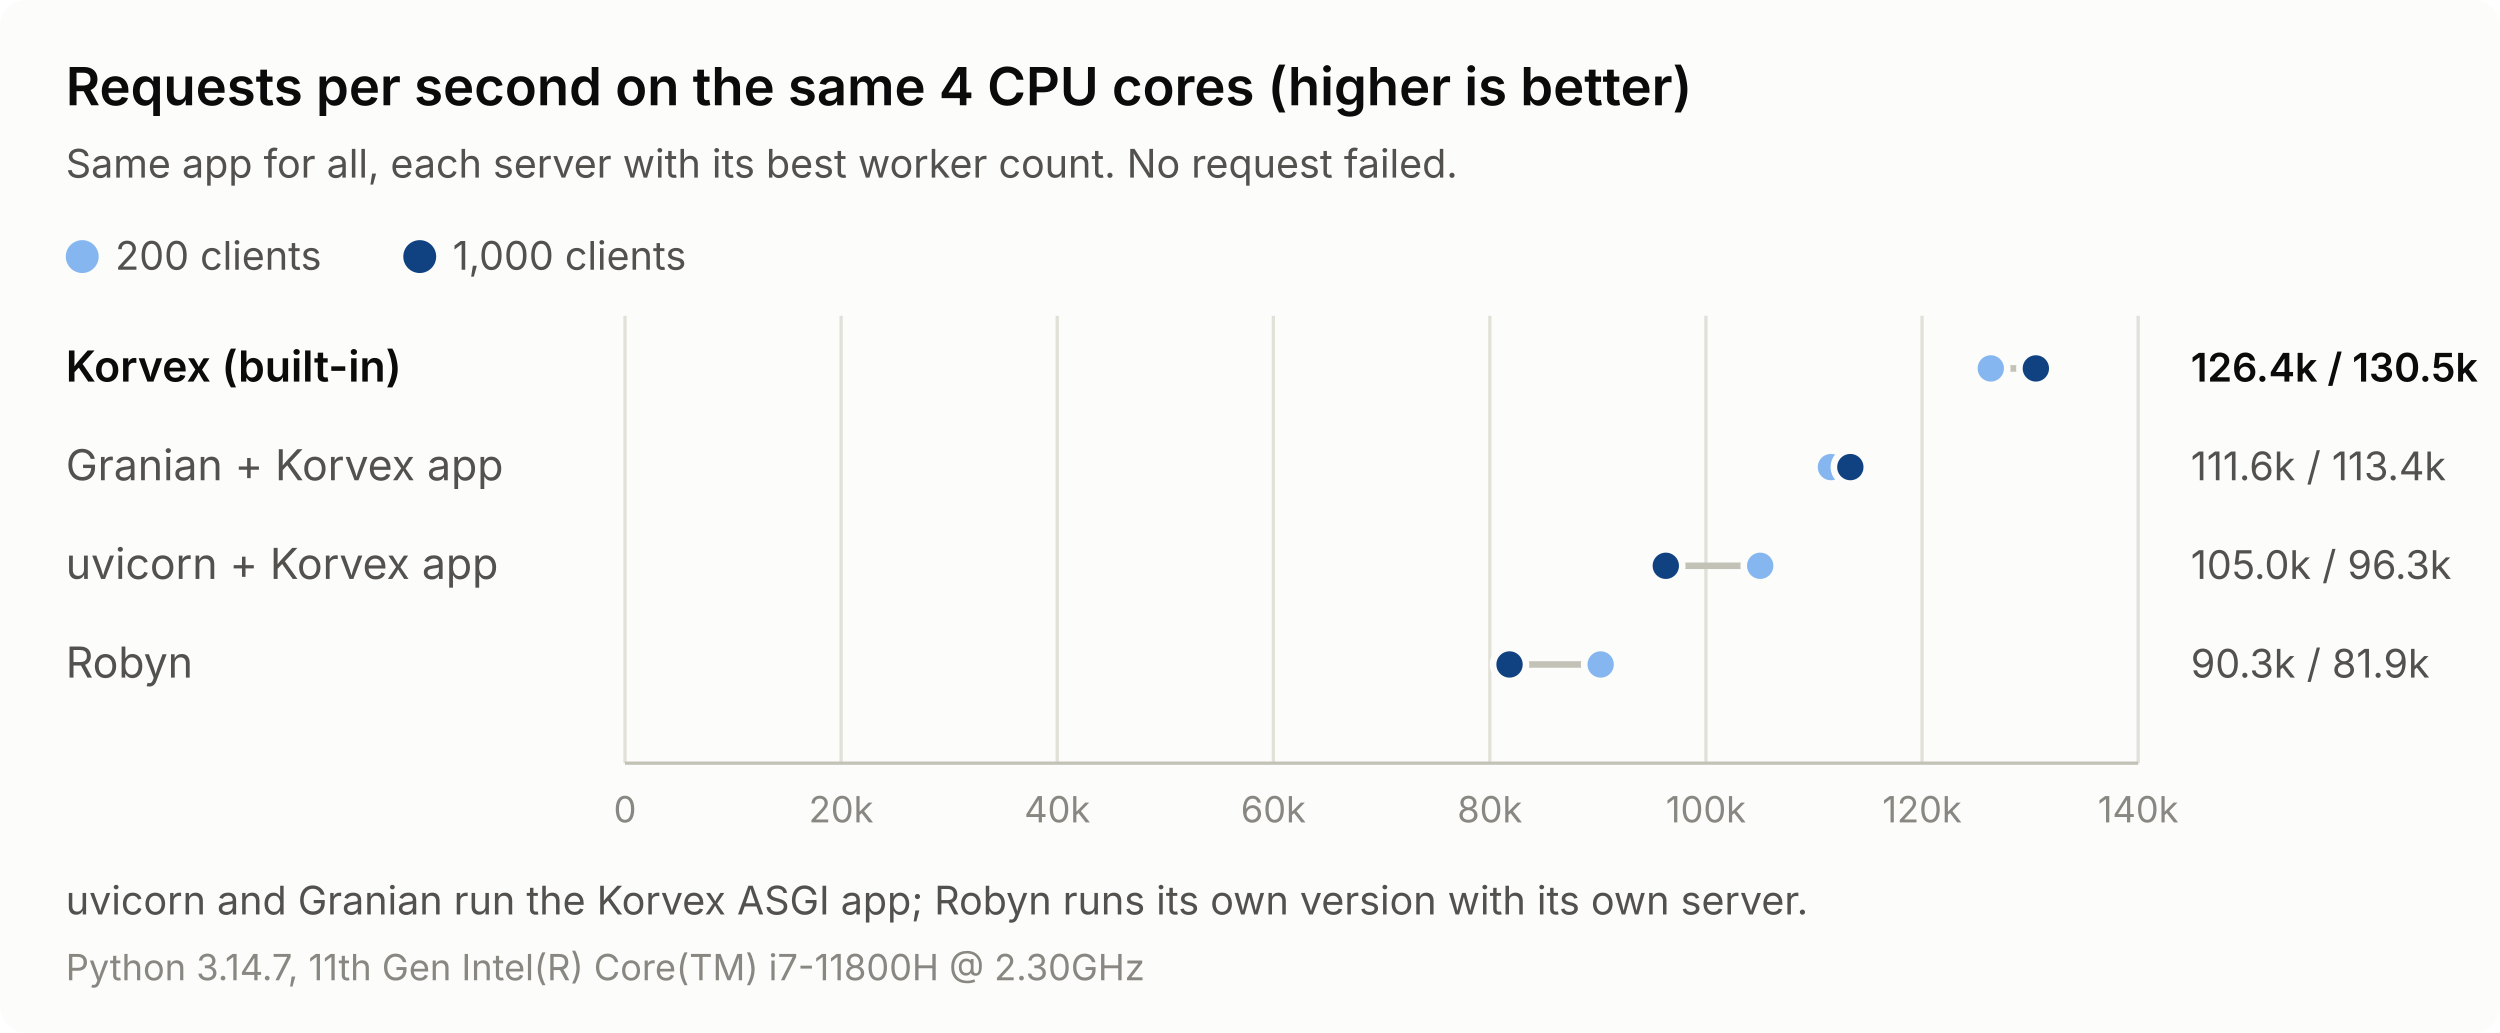
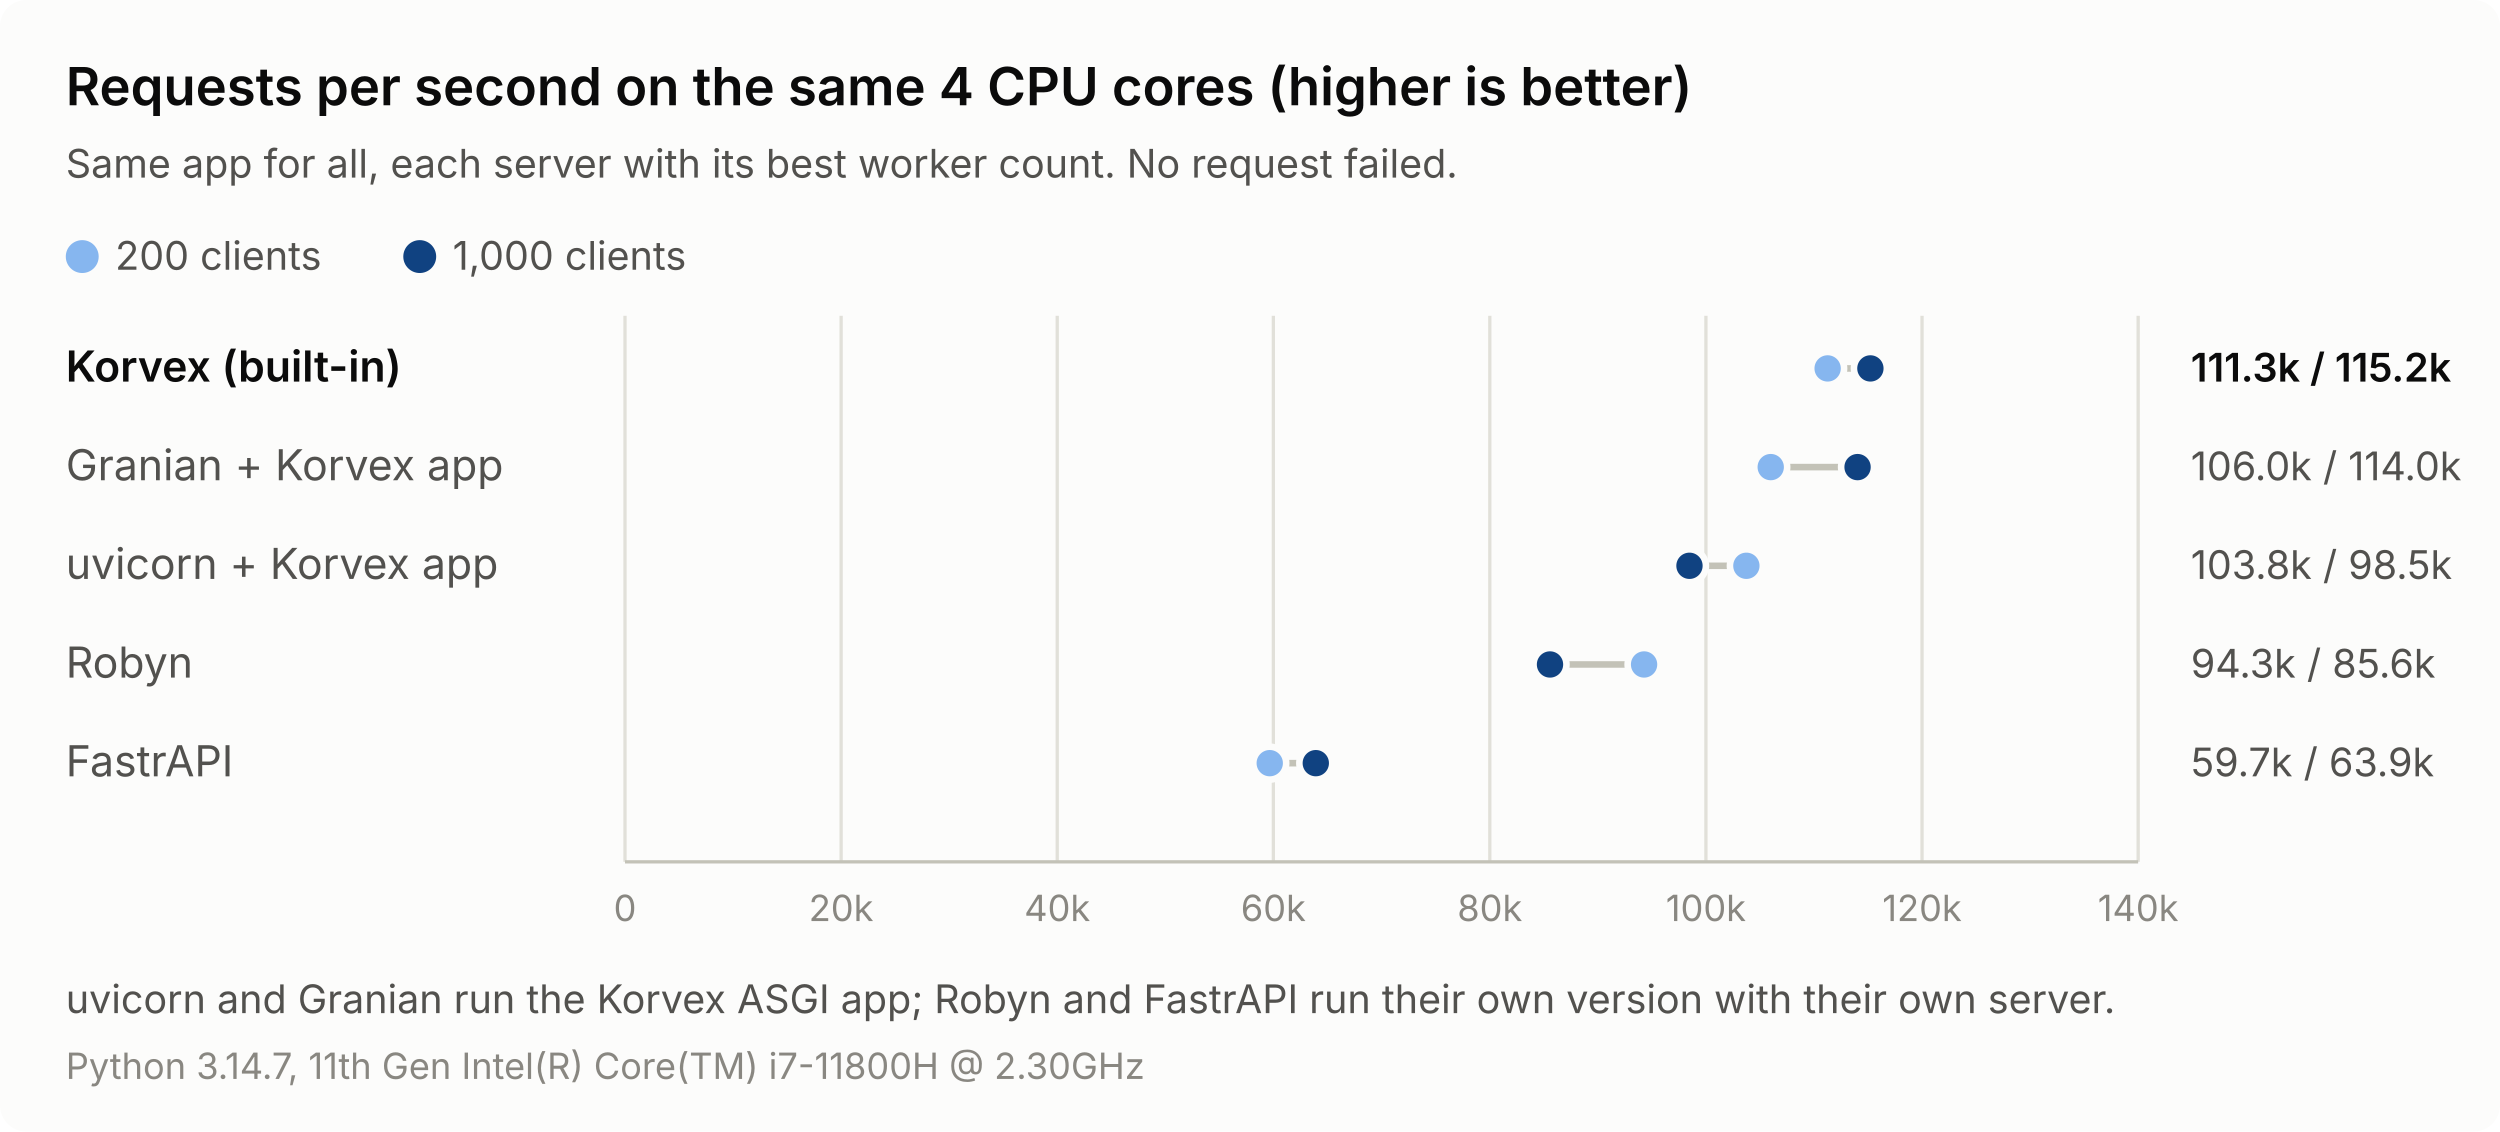
- <svg xmlns="http://www.w3.org/2000/svg" width="760" height="314" viewBox="0 0 760 314" font-family="system-ui, -apple-system, Segoe UI, sans-serif" role="img">
-   <rect width="760" height="314" rx="8" fill="#fcfcfb" />
+ <svg xmlns="http://www.w3.org/2000/svg" width="760" height="344" viewBox="0 0 760 344" font-family="system-ui, -apple-system, Segoe UI, sans-serif" role="img">
+   <rect width="760" height="344" rx="8" fill="#fcfcfb" />
  <text x="20" y="32" font-size="16" font-weight="600" fill="#0b0b0b">Requests per second on the same 4 CPU cores (higher is better)</text>
  <text x="20" y="54" font-size="12" fill="#52514e">Same app for all, each server with its best worker count. No request failed.</text>
  <circle cx="25" cy="78" r="5" fill="#86b6ef" />
  <text x="35" y="82" font-size="12" fill="#52514e">200 clients</text>
  <circle cx="127.6" cy="78" r="5" fill="#104281" />
  <text x="137.6" y="82" font-size="12" fill="#52514e">1,000 clients</text>
-   <line x1="190.0" y1="96" x2="190.0" y2="232" stroke="#e1e0d9" stroke-width="1" />
-   <text x="190.0" y="250" font-size="11" text-anchor="middle" fill="#898781">0</text>
-   <line x1="255.7" y1="96" x2="255.7" y2="232" stroke="#e1e0d9" stroke-width="1" />
-   <text x="255.7" y="250" font-size="11" text-anchor="middle" fill="#898781">20k</text>
-   <line x1="321.4" y1="96" x2="321.4" y2="232" stroke="#e1e0d9" stroke-width="1" />
-   <text x="321.4" y="250" font-size="11" text-anchor="middle" fill="#898781">40k</text>
-   <line x1="387.1" y1="96" x2="387.1" y2="232" stroke="#e1e0d9" stroke-width="1" />
-   <text x="387.1" y="250" font-size="11" text-anchor="middle" fill="#898781">60k</text>
-   <line x1="452.9" y1="96" x2="452.9" y2="232" stroke="#e1e0d9" stroke-width="1" />
-   <text x="452.9" y="250" font-size="11" text-anchor="middle" fill="#898781">80k</text>
-   <line x1="518.6" y1="96" x2="518.6" y2="232" stroke="#e1e0d9" stroke-width="1" />
-   <text x="518.6" y="250" font-size="11" text-anchor="middle" fill="#898781">100k</text>
-   <line x1="584.3" y1="96" x2="584.3" y2="232" stroke="#e1e0d9" stroke-width="1" />
-   <text x="584.3" y="250" font-size="11" text-anchor="middle" fill="#898781">120k</text>
-   <line x1="650.0" y1="96" x2="650.0" y2="232" stroke="#e1e0d9" stroke-width="1" />
-   <text x="650.0" y="250" font-size="11" text-anchor="middle" fill="#898781">140k</text>
-   <line x1="190" y1="232" x2="650" y2="232" stroke="#c3c2b7" stroke-width="1" />
+   <line x1="190.0" y1="96" x2="190.0" y2="262" stroke="#e1e0d9" stroke-width="1" />
+   <text x="190.0" y="280" font-size="11" text-anchor="middle" fill="#898781">0</text>
+   <line x1="255.7" y1="96" x2="255.7" y2="262" stroke="#e1e0d9" stroke-width="1" />
+   <text x="255.7" y="280" font-size="11" text-anchor="middle" fill="#898781">20k</text>
+   <line x1="321.4" y1="96" x2="321.4" y2="262" stroke="#e1e0d9" stroke-width="1" />
+   <text x="321.4" y="280" font-size="11" text-anchor="middle" fill="#898781">40k</text>
+   <line x1="387.1" y1="96" x2="387.1" y2="262" stroke="#e1e0d9" stroke-width="1" />
+   <text x="387.1" y="280" font-size="11" text-anchor="middle" fill="#898781">60k</text>
+   <line x1="452.9" y1="96" x2="452.9" y2="262" stroke="#e1e0d9" stroke-width="1" />
+   <text x="452.9" y="280" font-size="11" text-anchor="middle" fill="#898781">80k</text>
+   <line x1="518.6" y1="96" x2="518.6" y2="262" stroke="#e1e0d9" stroke-width="1" />
+   <text x="518.6" y="280" font-size="11" text-anchor="middle" fill="#898781">100k</text>
+   <line x1="584.3" y1="96" x2="584.3" y2="262" stroke="#e1e0d9" stroke-width="1" />
+   <text x="584.3" y="280" font-size="11" text-anchor="middle" fill="#898781">120k</text>
+   <line x1="650.0" y1="96" x2="650.0" y2="262" stroke="#e1e0d9" stroke-width="1" />
+   <text x="650.0" y="280" font-size="11" text-anchor="middle" fill="#898781">140k</text>
+   <line x1="190" y1="262" x2="650" y2="262" stroke="#c3c2b7" stroke-width="1" />
  <text x="20" y="116" font-size="13" font-weight="600" fill="#0b0b0b">Korvex (built-in)</text>
-   <line x1="605.2" y1="112" x2="618.9" y2="112" stroke="#c3c2b7" stroke-width="2" stroke-linecap="round" />
-   <circle cx="605.2" cy="112" r="5" fill="#86b6ef" stroke="#fcfcfb" stroke-width="2" />
-   <circle cx="618.9" cy="112" r="5" fill="#104281" stroke="#fcfcfb" stroke-width="2" />
-   <text x="666" y="116" font-size="12" font-weight="600" fill="#0b0b0b">126.4k / 130.5k</text>
+   <line x1="555.6" y1="112" x2="568.6" y2="112" stroke="#c3c2b7" stroke-width="2" stroke-linecap="round" />
+   <circle cx="555.6" cy="112" r="5" fill="#86b6ef" stroke="#fcfcfb" stroke-width="2" />
+   <circle cx="568.6" cy="112" r="5" fill="#104281" stroke="#fcfcfb" stroke-width="2" />
+   <text x="666" y="116" font-size="12" font-weight="600" fill="#0b0b0b">111.3k / 115.2k</text>
  <text x="20" y="146" font-size="13" fill="#52514e">Granian + Korvex app</text>
-   <line x1="556.6" y1="142" x2="562.5" y2="142" stroke="#c3c2b7" stroke-width="2" stroke-linecap="round" />
-   <circle cx="556.6" cy="142" r="5" fill="#86b6ef" stroke="#fcfcfb" stroke-width="2" />
-   <circle cx="562.5" cy="142" r="5" fill="#104281" stroke="#fcfcfb" stroke-width="2" />
-   <text x="666" y="146" font-size="12" fill="#52514e">111.6k / 113.4k</text>
+   <line x1="538.3" y1="142" x2="564.7" y2="142" stroke="#c3c2b7" stroke-width="2" stroke-linecap="round" />
+   <circle cx="538.3" cy="142" r="5" fill="#86b6ef" stroke="#fcfcfb" stroke-width="2" />
+   <circle cx="564.7" cy="142" r="5" fill="#104281" stroke="#fcfcfb" stroke-width="2" />
+   <text x="666" y="146" font-size="12" fill="#52514e">106.0k / 114.0k</text>
  <text x="20" y="176" font-size="13" fill="#52514e">uvicorn + Korvex app</text>
-   <line x1="506.4" y1="172" x2="535.1" y2="172" stroke="#c3c2b7" stroke-width="2" stroke-linecap="round" />
-   <circle cx="535.1" cy="172" r="5" fill="#86b6ef" stroke="#fcfcfb" stroke-width="2" />
-   <circle cx="506.4" cy="172" r="5" fill="#104281" stroke="#fcfcfb" stroke-width="2" />
-   <text x="666" y="176" font-size="12" fill="#52514e">105.0k / 96.3k</text>
+   <line x1="513.6" y1="172" x2="530.9" y2="172" stroke="#c3c2b7" stroke-width="2" stroke-linecap="round" />
+   <circle cx="530.9" cy="172" r="5" fill="#86b6ef" stroke="#fcfcfb" stroke-width="2" />
+   <circle cx="513.6" cy="172" r="5" fill="#104281" stroke="#fcfcfb" stroke-width="2" />
+   <text x="666" y="176" font-size="12" fill="#52514e">103.8k / 98.5k</text>
  <text x="20" y="206" font-size="13" fill="#52514e">Robyn</text>
-   <line x1="458.9" y1="202" x2="486.6" y2="202" stroke="#c3c2b7" stroke-width="2" stroke-linecap="round" />
-   <circle cx="486.6" cy="202" r="5" fill="#86b6ef" stroke="#fcfcfb" stroke-width="2" />
-   <circle cx="458.9" cy="202" r="5" fill="#104281" stroke="#fcfcfb" stroke-width="2" />
-   <text x="666" y="206" font-size="12" fill="#52514e">90.3k / 81.9k</text>
-   <text x="20" y="278" font-size="12" fill="#52514e">uvicorn and Granian run the Korvex ASGI app; Robyn runs its own version with its own server.</text>
-   <text x="20" y="298" font-size="11" fill="#898781">Python 3.14.7, 11th Gen Intel(R) Core(TM) i7-11800H @ 2.30GHz</text>
+   <line x1="471.2" y1="202" x2="499.8" y2="202" stroke="#c3c2b7" stroke-width="2" stroke-linecap="round" />
+   <circle cx="499.8" cy="202" r="5" fill="#86b6ef" stroke="#fcfcfb" stroke-width="2" />
+   <circle cx="471.2" cy="202" r="5" fill="#104281" stroke="#fcfcfb" stroke-width="2" />
+   <text x="666" y="206" font-size="12" fill="#52514e">94.3k / 85.6k</text>
+   <text x="20" y="236" font-size="13" fill="#52514e">FastrAPI</text>
+   <line x1="386.0" y1="232" x2="400.0" y2="232" stroke="#c3c2b7" stroke-width="2" stroke-linecap="round" />
+   <circle cx="386.0" cy="232" r="5" fill="#86b6ef" stroke="#fcfcfb" stroke-width="2" />
+   <circle cx="400.0" cy="232" r="5" fill="#104281" stroke="#fcfcfb" stroke-width="2" />
+   <text x="666" y="236" font-size="12" fill="#52514e">59.7k / 63.9k</text>
+   <text x="20" y="308" font-size="12" fill="#52514e">uvicorn and Granian run the Korvex ASGI app; Robyn and FastrAPI run their own version with their own server.</text>
+   <text x="20" y="328" font-size="11" fill="#898781">Python 3.14.7, 11th Gen Intel(R) Core(TM) i7-11800H @ 2.30GHz</text>
</svg>
